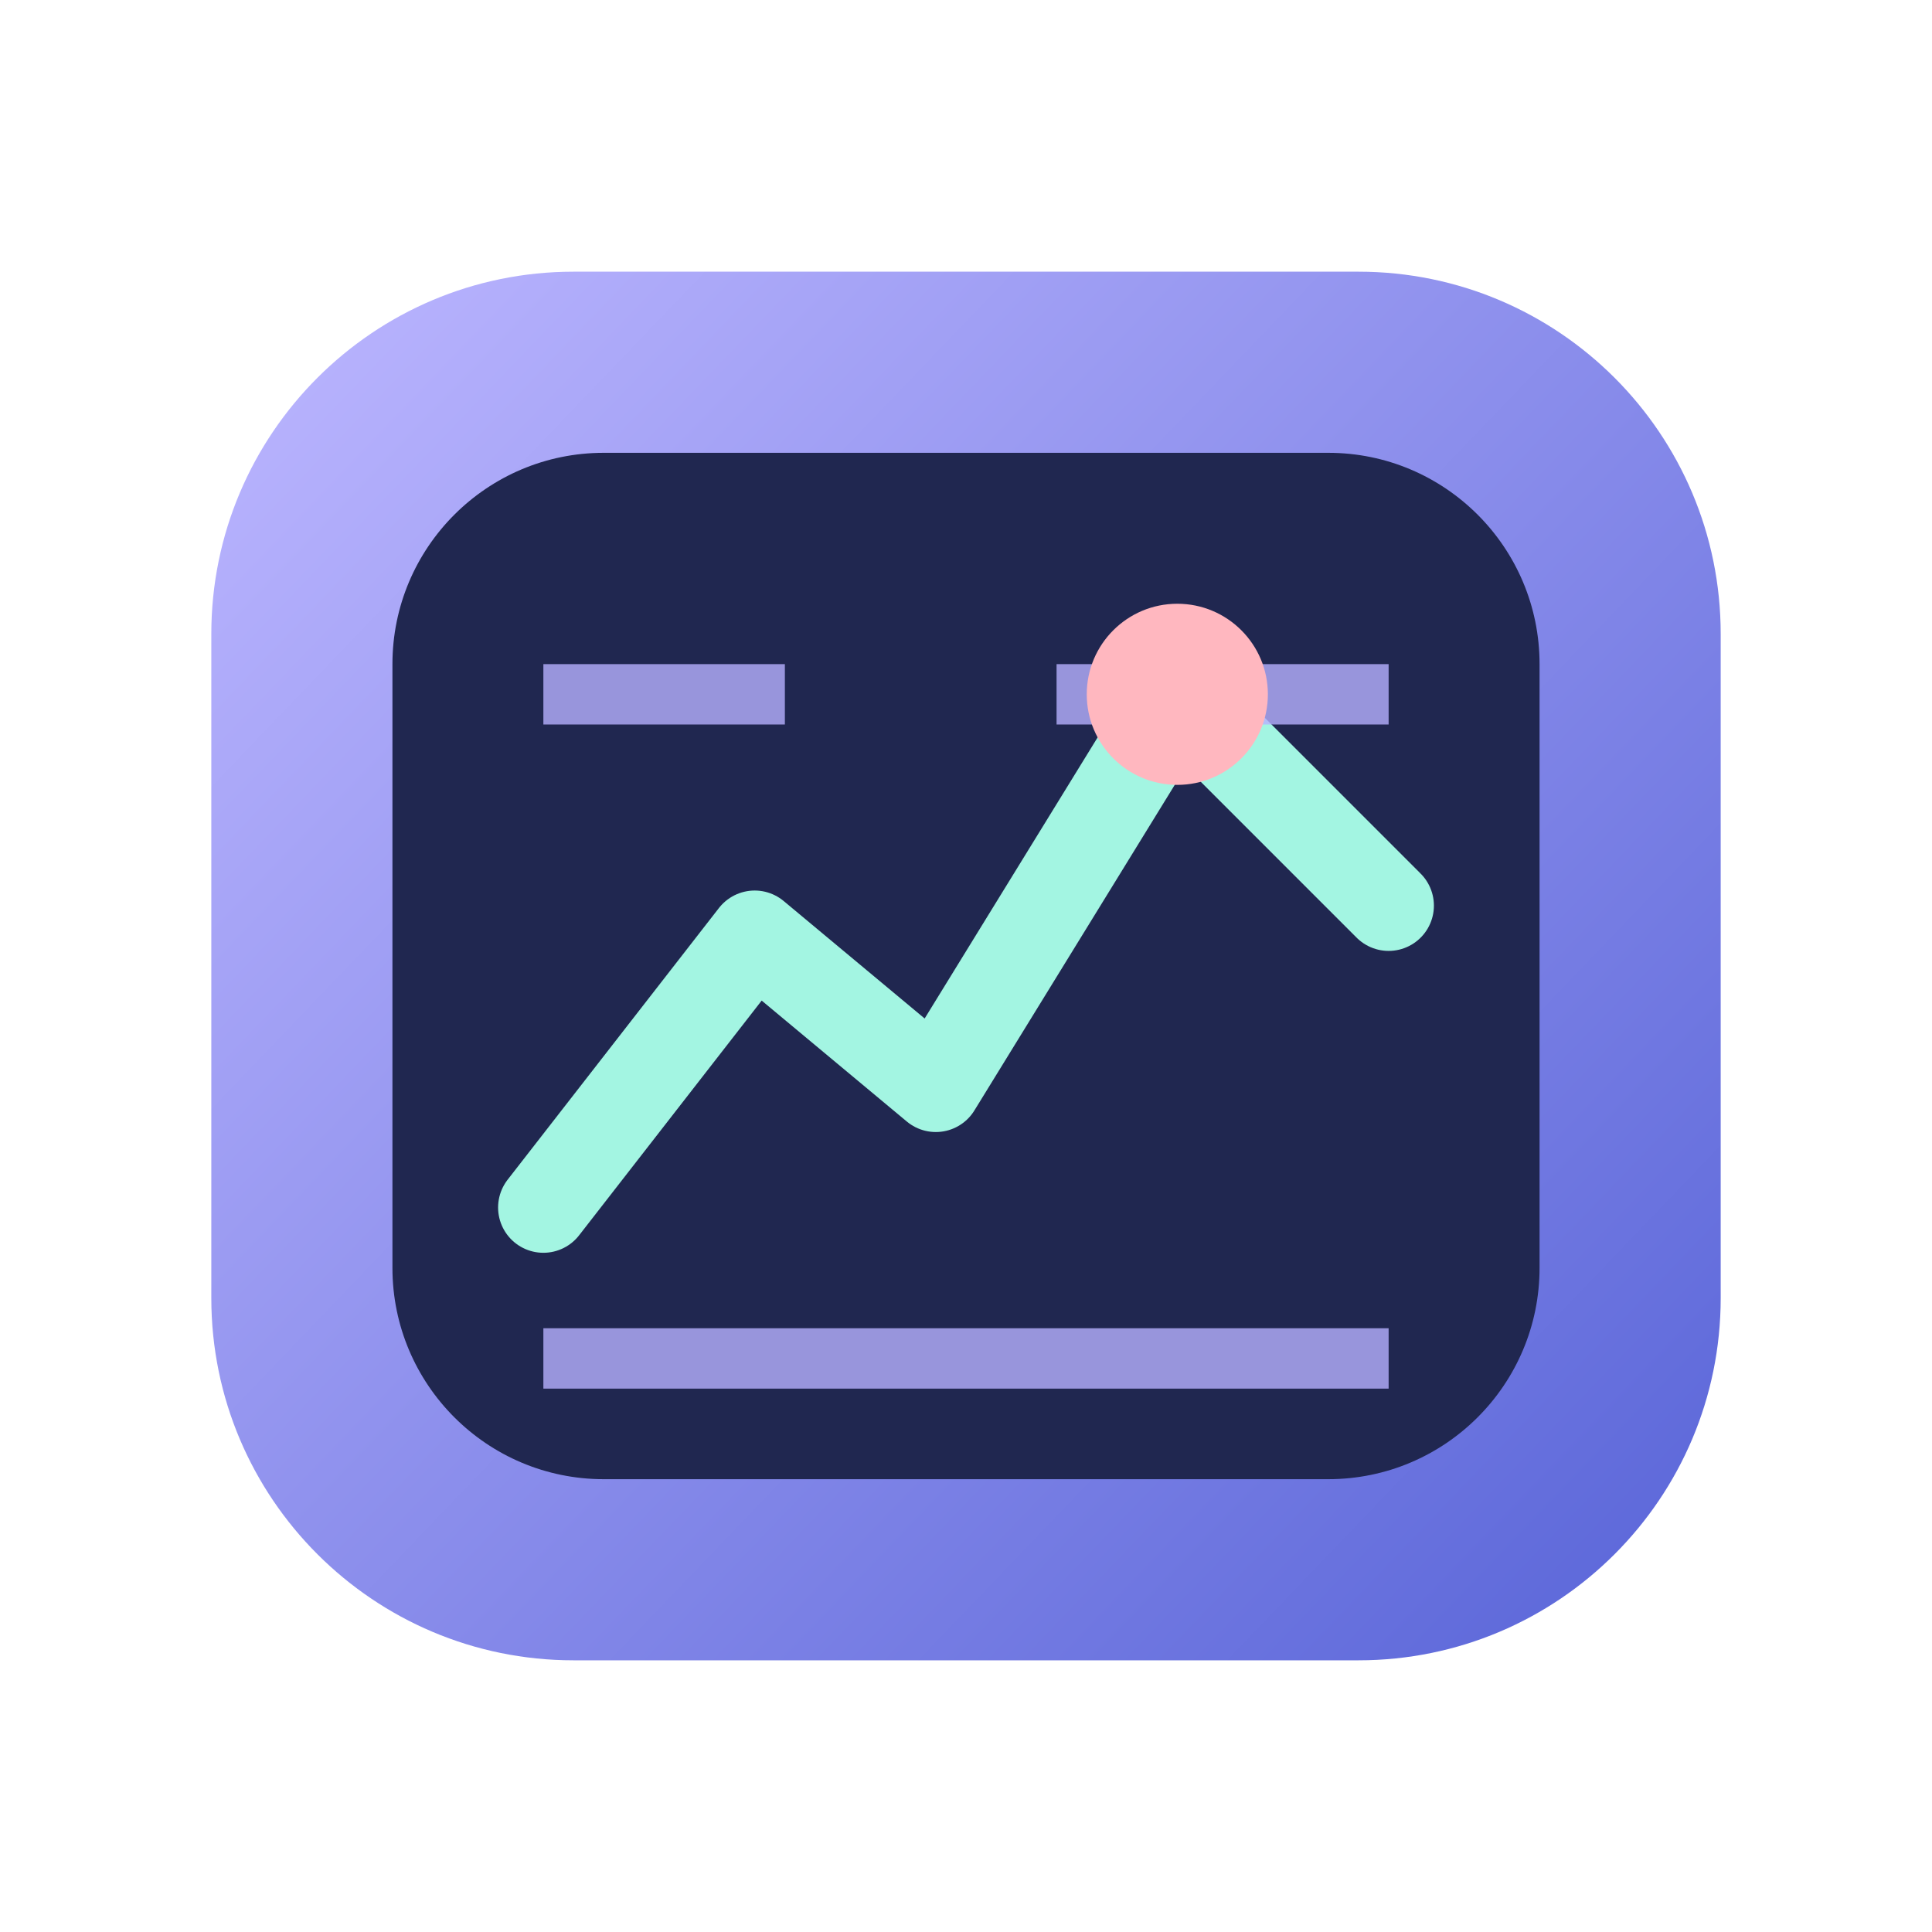
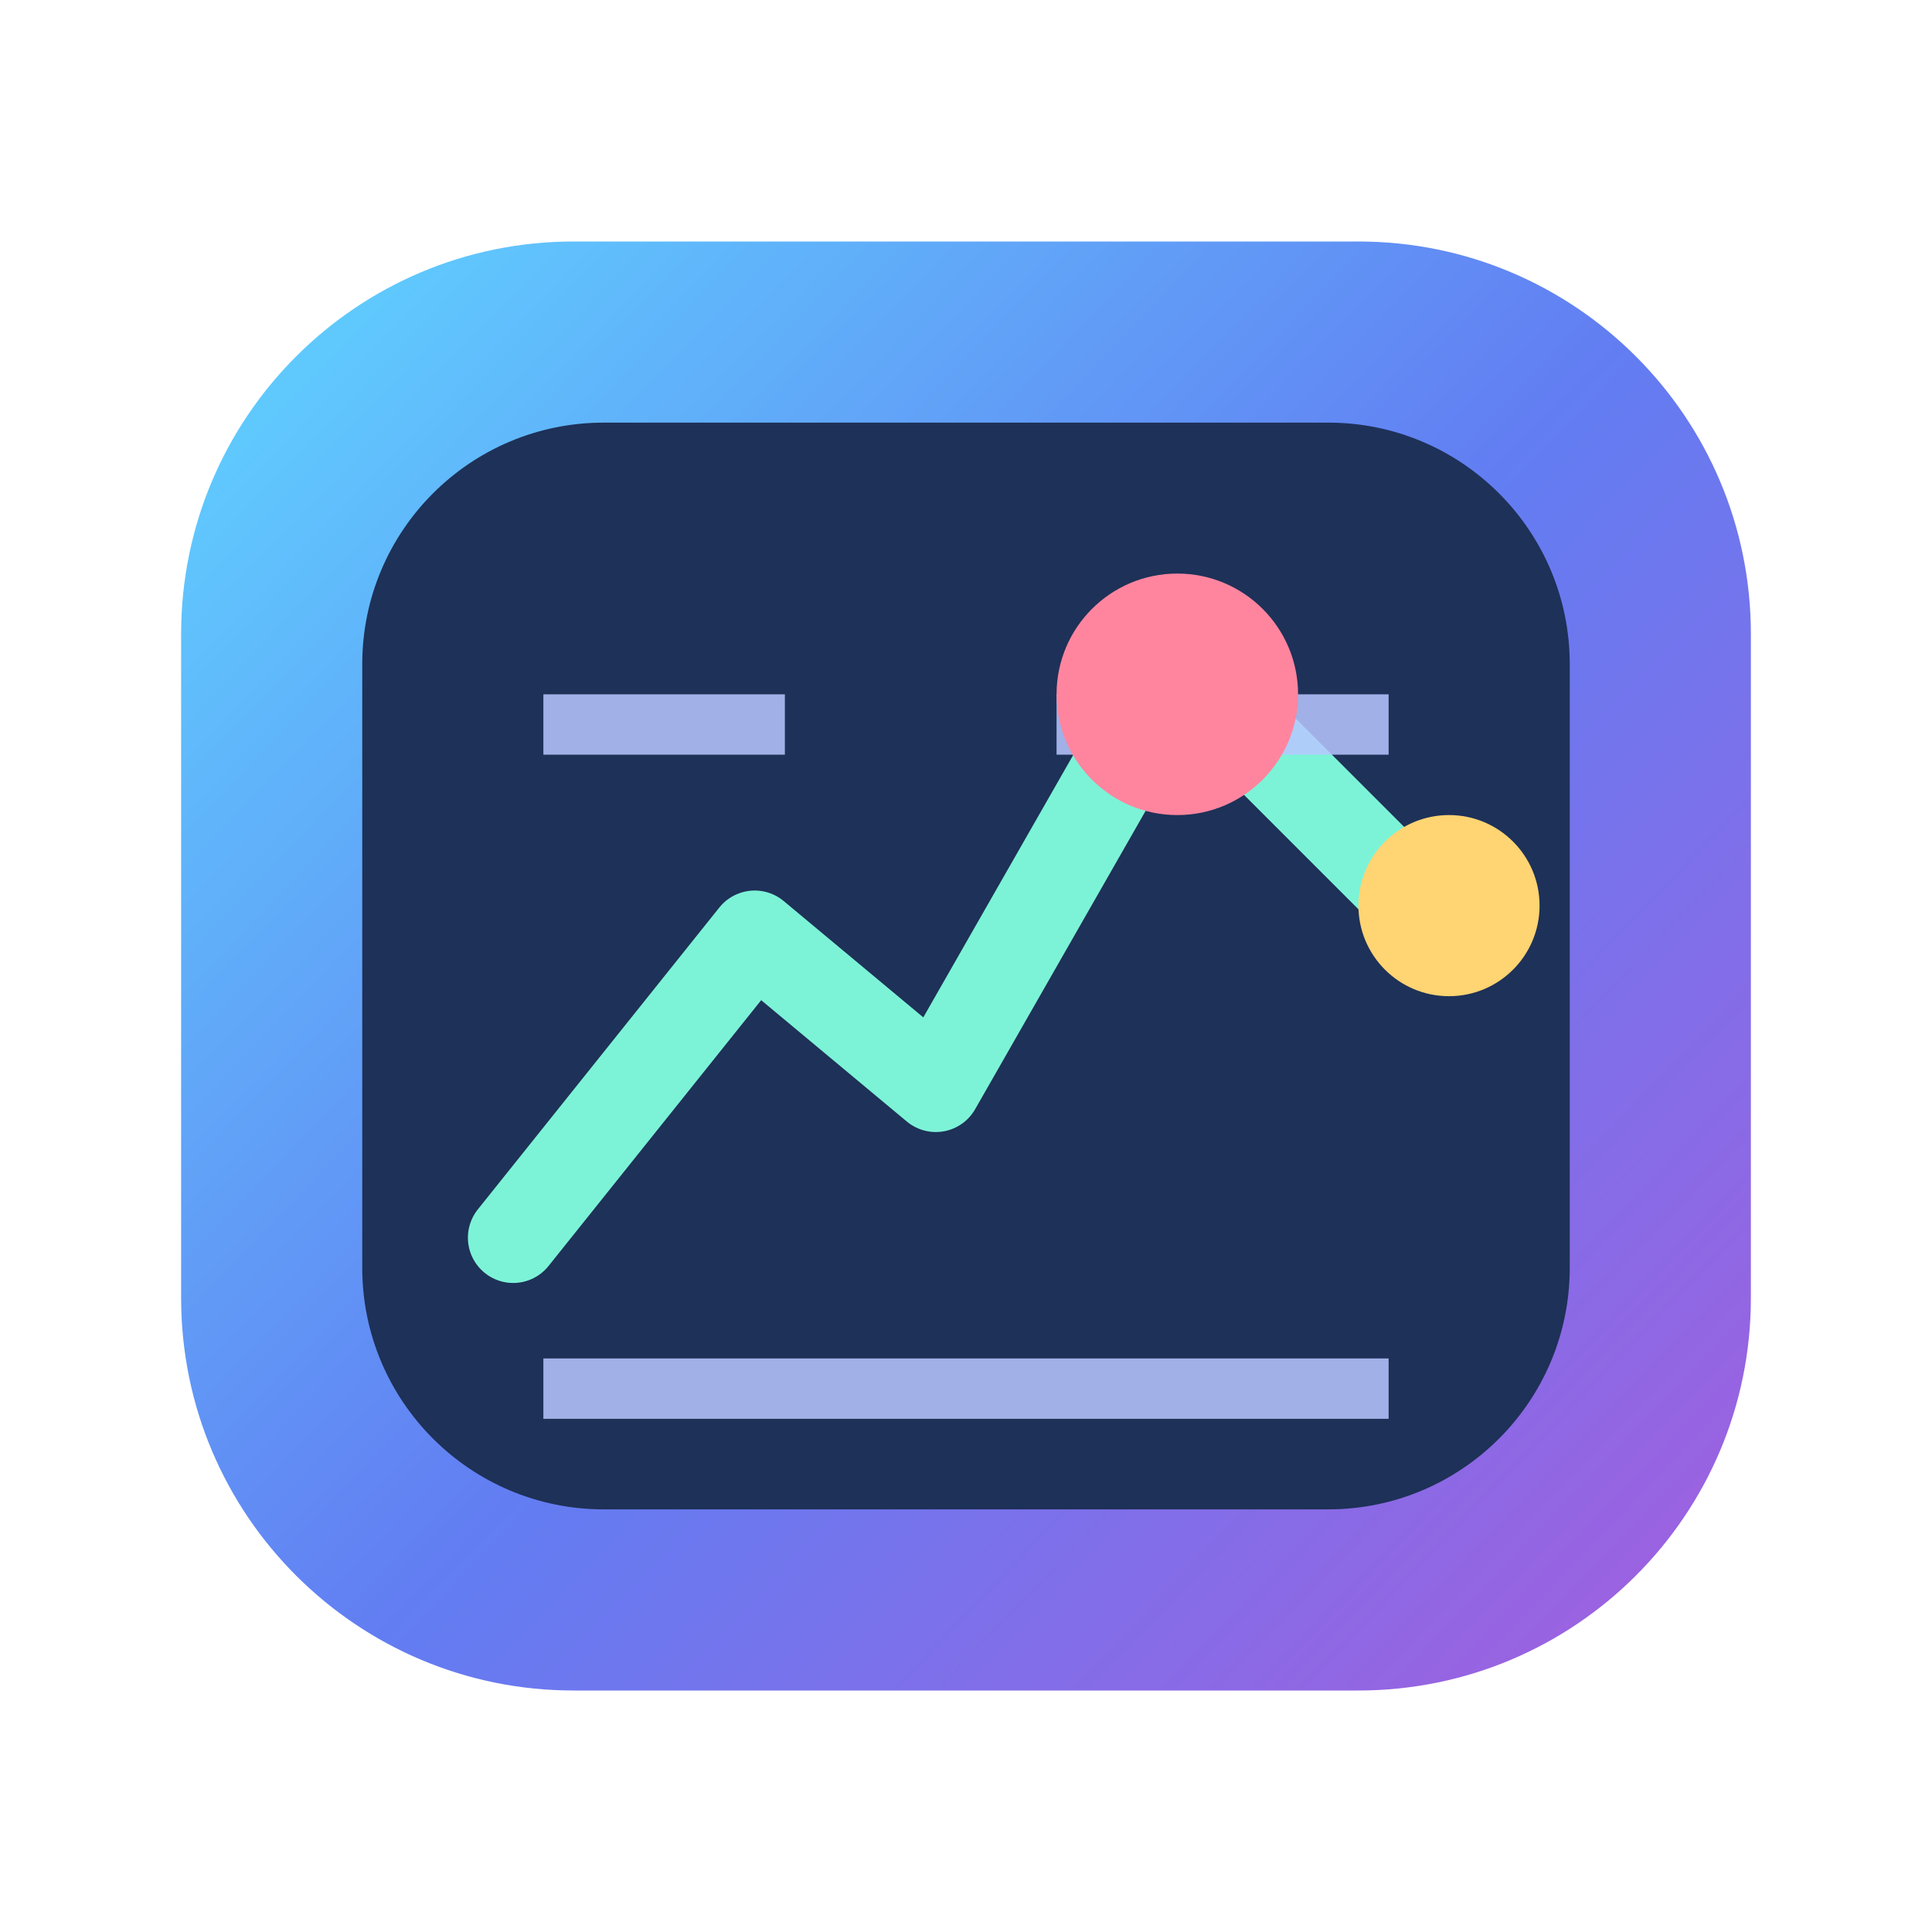
<svg xmlns="http://www.w3.org/2000/svg" viewBox="0 0 64 64">
  <defs>
-     <linearGradient id="a" x1="8" y1="9" x2="56" y2="55" gradientUnits="userSpaceOnUse">
-       <stop stop-color="#bcb6ff" />
-       <stop offset="1" stop-color="#5965d8" />
+     <linearGradient id="b" x1="7" y1="8" x2="57" y2="56" gradientUnits="userSpaceOnUse">
+       <stop stop-color="#5fd5ff" />
+       <stop offset=".52" stop-color="#627df2" />
+       <stop offset="1" stop-color="#a35ede" />
    </linearGradient>
  </defs>
-   <rect x="7" y="9" width="50" height="46" rx="12" fill="url(#a)" />
-   <rect x="13" y="15" width="38" height="34" rx="7" fill="#202750" />
-   <path fill="none" stroke="#a3f5e2" stroke-width="3" stroke-linecap="round" stroke-linejoin="round" d="m18 40 7-9 6 5 8-13 7 7" />
-   <path fill="none" stroke="#b7b0ff" stroke-width="2" opacity=".8" d="M18 23h8m9 0h11M18 45h28" />
-   <circle cx="39" cy="23" r="3" fill="#ffb7bf" />
+   <rect x="6" y="8" width="52" height="48" rx="13" fill="url(#b)" />
+   <rect x="12" y="14" width="40" height="36" rx="8" fill="#1e3158" />
+   <path d="m17 41 8-10 6 5 8-14 8 8" fill="none" stroke="#7cf3d7" stroke-linecap="round" stroke-linejoin="round" stroke-width="3" />
+   <path d="M18 24h8m9 0h11M18 46h28" stroke="#b9c7ff" stroke-width="2" opacity=".85" />
+   <circle cx="39" cy="23" r="4" fill="#ff859f" />
+   <circle cx="48" cy="30" r="3" fill="#ffd472" />
</svg>
